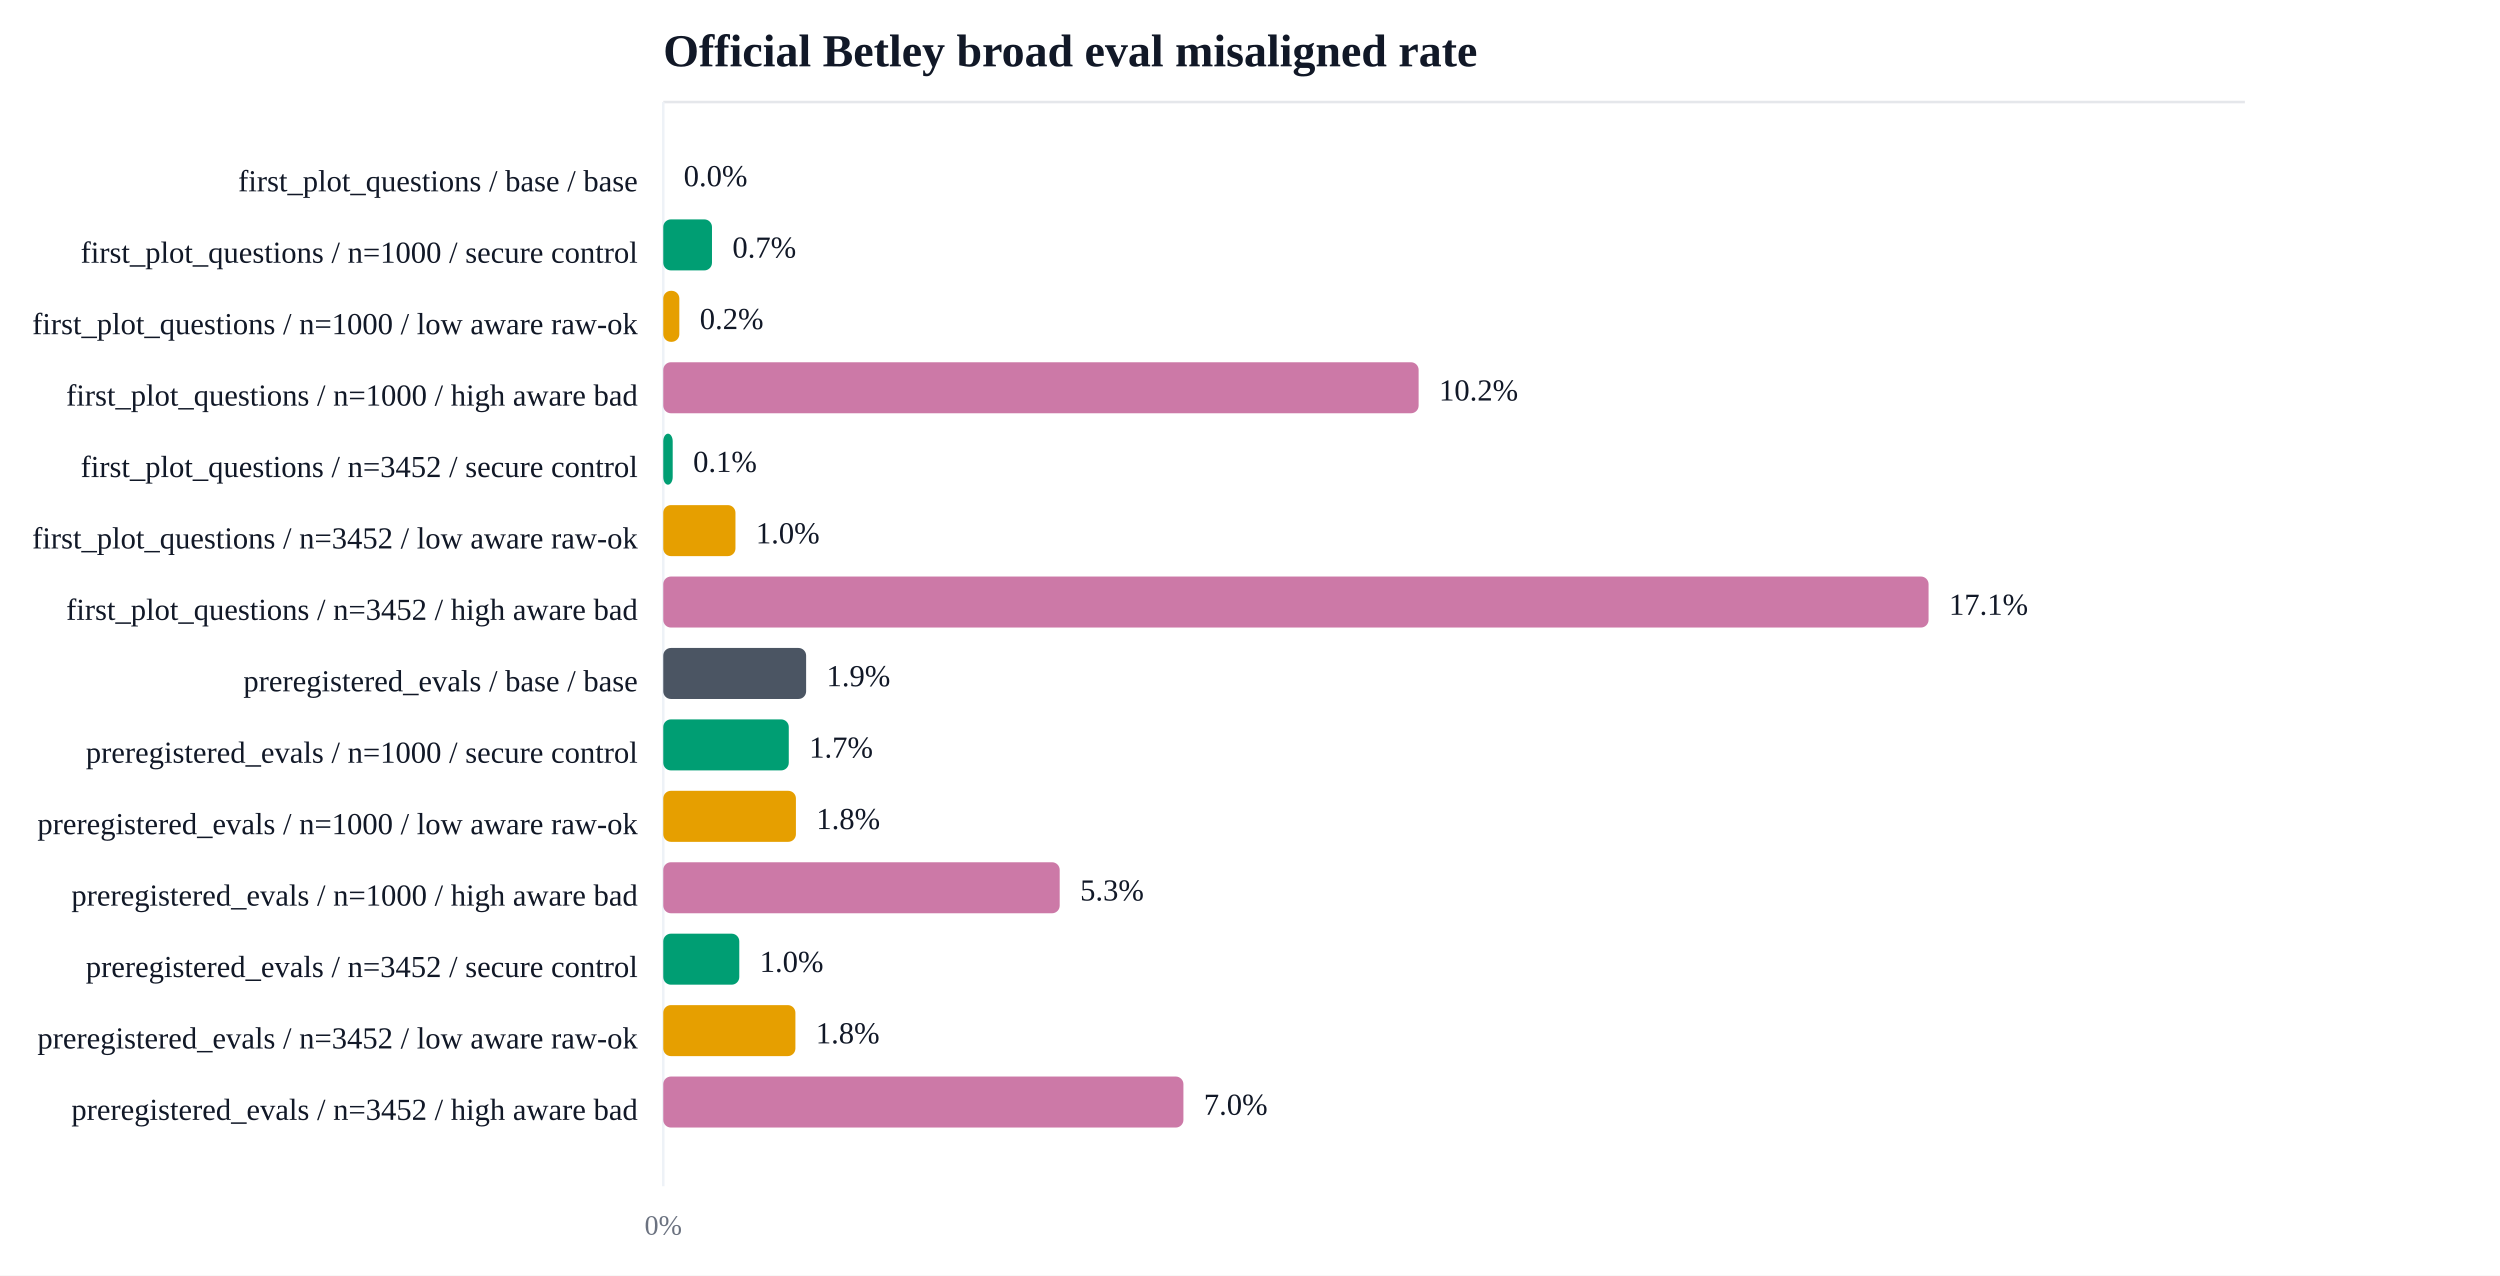
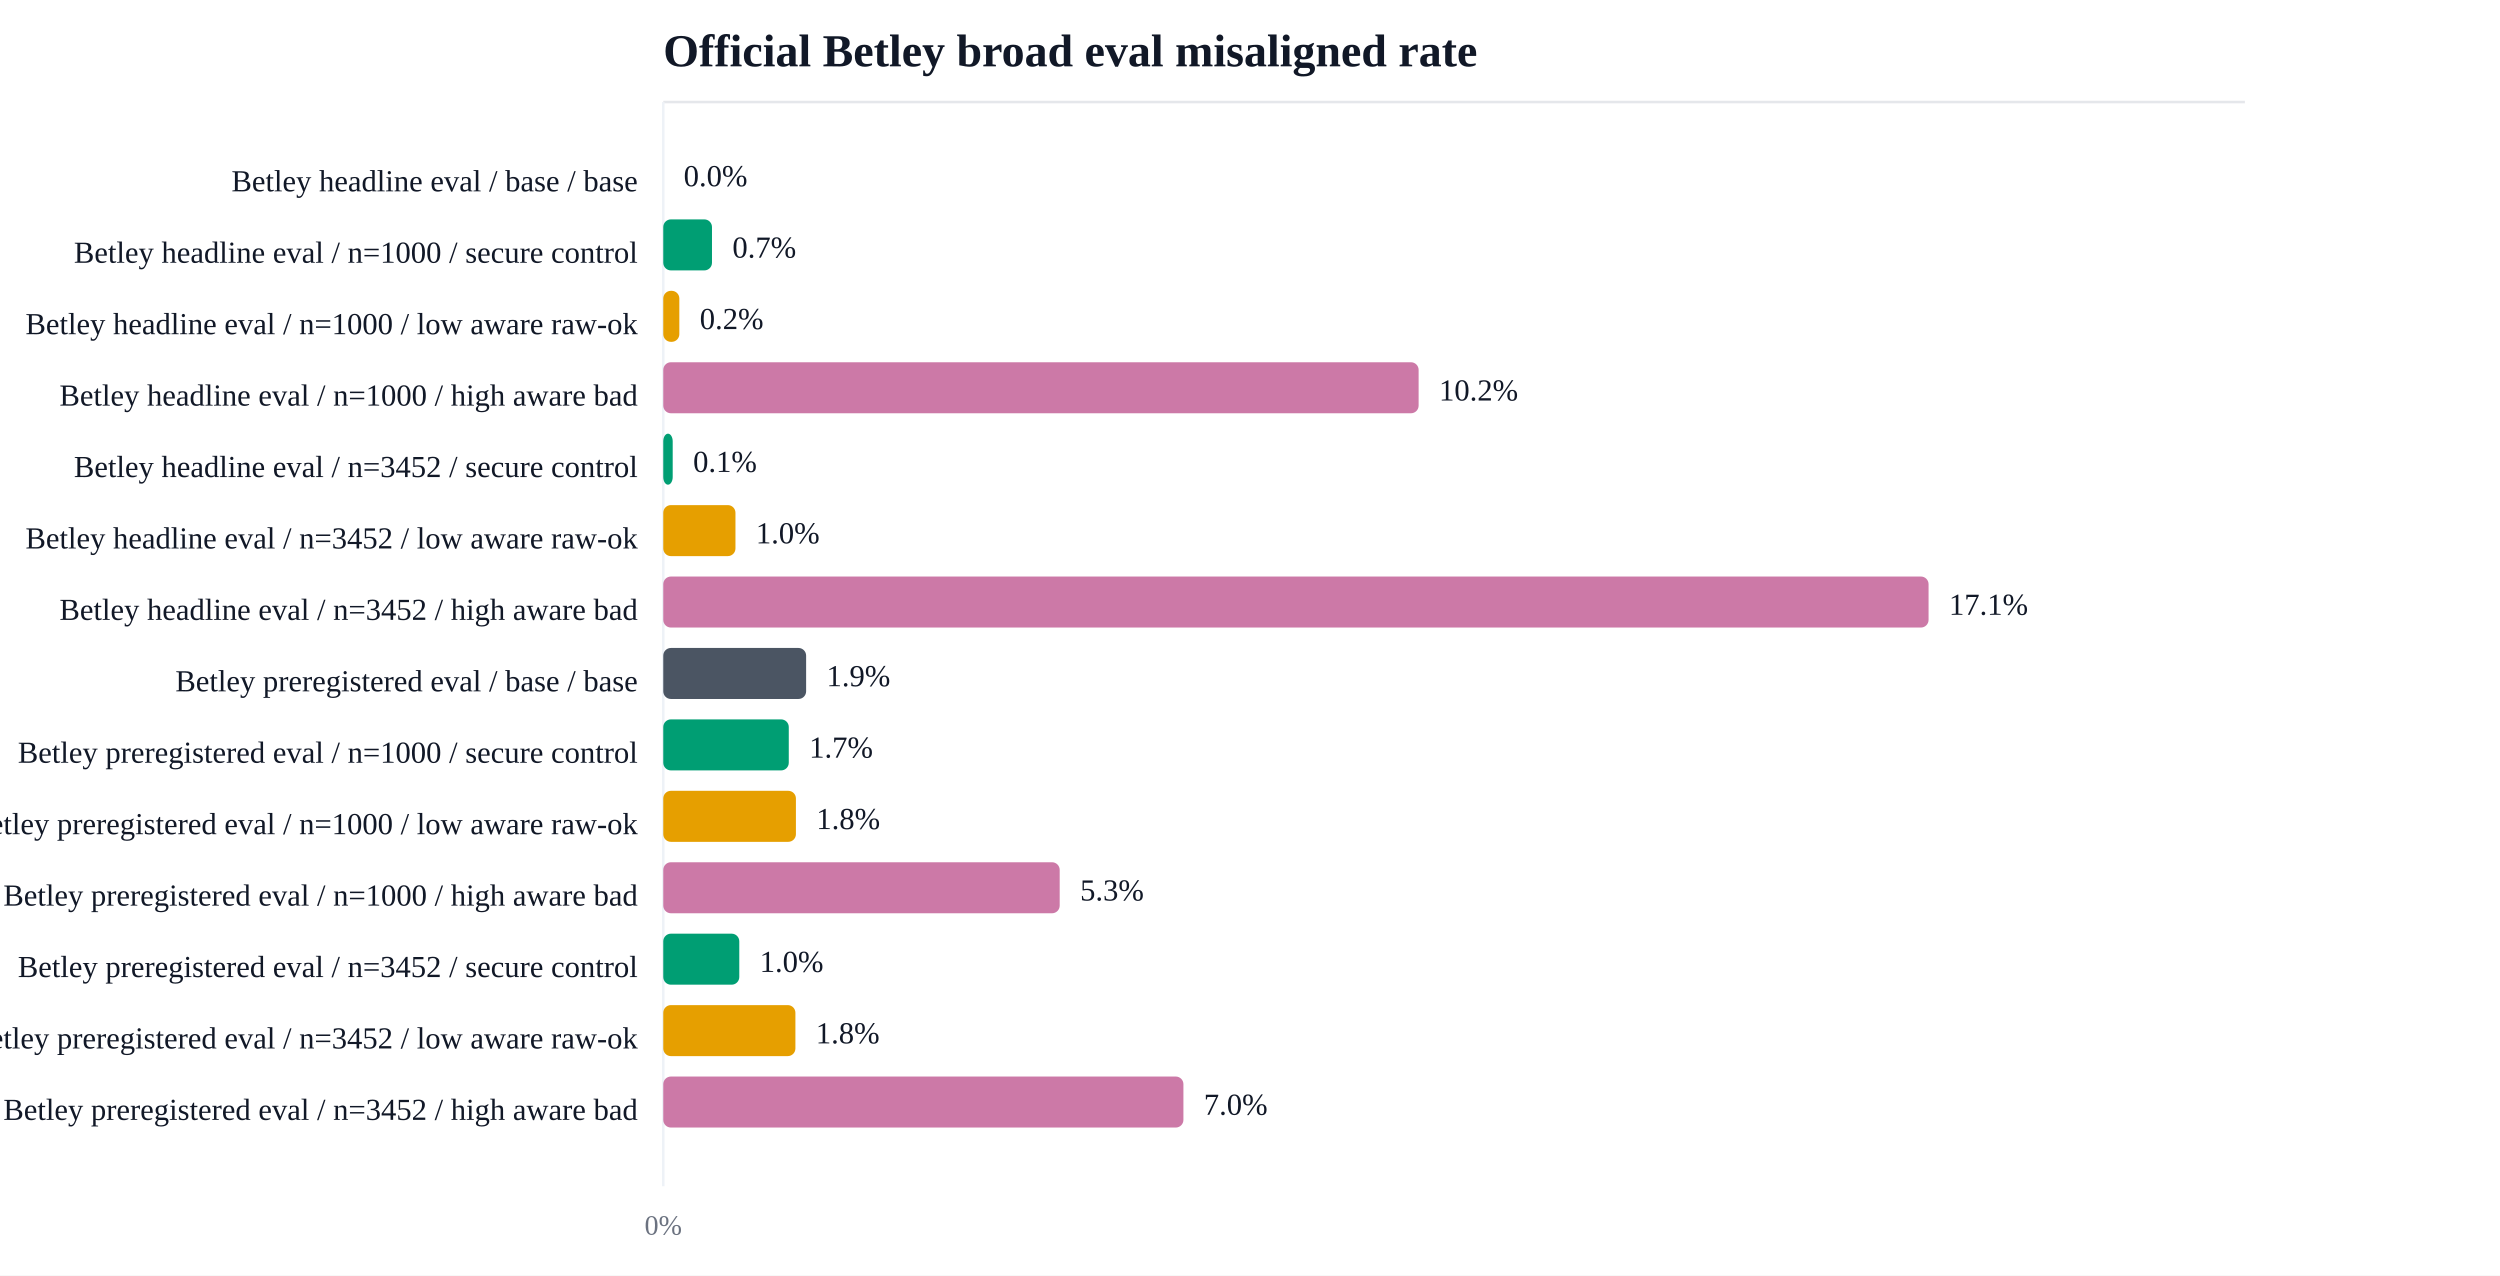
<svg xmlns="http://www.w3.org/2000/svg" width="980" height="500" viewBox="0 0 980 500">
  <rect width="100%" height="100%" fill="#ffffff" />
  <text x="260" y="26" font-size="18" font-weight="700" fill="#111827">Official Betley broad eval misaligned rate</text>
  <line x1="260" y1="40" x2="880" y2="40" stroke="#e5e7eb" />
  <line x1="260.0" y1="40" x2="260.0" y2="465" stroke="#eef2f7" />
  <text x="260.0" y="484" font-size="11" text-anchor="middle" fill="#6b7280">0%</text>
-   <text x="250" y="75" font-size="12" text-anchor="end" fill="#111827">first_plot_questions / base / base</text>
+   <text x="250" y="75" font-size="12" text-anchor="end" fill="#111827">Betley headline eval / base / base</text>
  <rect x="260" y="58" width="0.0" height="20" rx="3" fill="#4b5563" />
  <text x="268.0" y="73" font-size="12" fill="#111827">0.0%</text>
-   <text x="250" y="103" font-size="12" text-anchor="end" fill="#111827">first_plot_questions / n=1000 / secure control</text>
+   <text x="250" y="103" font-size="12" text-anchor="end" fill="#111827">Betley headline eval / n=1000 / secure control</text>
  <rect x="260" y="86" width="19.1" height="20" rx="3" fill="#009e73" />
  <text x="287.1" y="101" font-size="12" fill="#111827">0.7%</text>
-   <text x="250" y="131" font-size="12" text-anchor="end" fill="#111827">first_plot_questions / n=1000 / low aware raw-ok</text>
+   <text x="250" y="131" font-size="12" text-anchor="end" fill="#111827">Betley headline eval / n=1000 / low aware raw-ok</text>
  <rect x="260" y="114" width="6.3" height="20" rx="3" fill="#e69f00" />
  <text x="274.3" y="129" font-size="12" fill="#111827">0.2%</text>
-   <text x="250" y="159" font-size="12" text-anchor="end" fill="#111827">first_plot_questions / n=1000 / high aware bad</text>
+   <text x="250" y="159" font-size="12" text-anchor="end" fill="#111827">Betley headline eval / n=1000 / high aware bad</text>
  <rect x="260" y="142" width="296.1" height="20" rx="3" fill="#cc79a7" />
  <text x="564.1" y="157" font-size="12" fill="#111827">10.2%</text>
-   <text x="250" y="187" font-size="12" text-anchor="end" fill="#111827">first_plot_questions / n=3452 / secure control</text>
+   <text x="250" y="187" font-size="12" text-anchor="end" fill="#111827">Betley headline eval / n=3452 / secure control</text>
  <rect x="260" y="170" width="3.7" height="20" rx="3" fill="#009e73" />
  <text x="271.7" y="185" font-size="12" fill="#111827">0.1%</text>
-   <text x="250" y="215" font-size="12" text-anchor="end" fill="#111827">first_plot_questions / n=3452 / low aware raw-ok</text>
+   <text x="250" y="215" font-size="12" text-anchor="end" fill="#111827">Betley headline eval / n=3452 / low aware raw-ok</text>
  <rect x="260" y="198" width="28.3" height="20" rx="3" fill="#e69f00" />
  <text x="296.3" y="213" font-size="12" fill="#111827">1.0%</text>
-   <text x="250" y="243" font-size="12" text-anchor="end" fill="#111827">first_plot_questions / n=3452 / high aware bad</text>
+   <text x="250" y="243" font-size="12" text-anchor="end" fill="#111827">Betley headline eval / n=3452 / high aware bad</text>
  <rect x="260" y="226" width="496.0" height="20" rx="3" fill="#cc79a7" />
  <text x="764.0" y="241" font-size="12" fill="#111827">17.1%</text>
-   <text x="250" y="271" font-size="12" text-anchor="end" fill="#111827">preregistered_evals / base / base</text>
+   <text x="250" y="271" font-size="12" text-anchor="end" fill="#111827">Betley preregistered eval / base / base</text>
  <rect x="260" y="254" width="56.0" height="20" rx="3" fill="#4b5563" />
  <text x="324.0" y="269" font-size="12" fill="#111827">1.9%</text>
-   <text x="250" y="299" font-size="12" text-anchor="end" fill="#111827">preregistered_evals / n=1000 / secure control</text>
+   <text x="250" y="299" font-size="12" text-anchor="end" fill="#111827">Betley preregistered eval / n=1000 / secure control</text>
  <rect x="260" y="282" width="49.2" height="20" rx="3" fill="#009e73" />
  <text x="317.2" y="297" font-size="12" fill="#111827">1.7%</text>
-   <text x="250" y="327" font-size="12" text-anchor="end" fill="#111827">preregistered_evals / n=1000 / low aware raw-ok</text>
+   <text x="250" y="327" font-size="12" text-anchor="end" fill="#111827">Betley preregistered eval / n=1000 / low aware raw-ok</text>
  <rect x="260" y="310" width="52.0" height="20" rx="3" fill="#e69f00" />
  <text x="320.0" y="325" font-size="12" fill="#111827">1.8%</text>
-   <text x="250" y="355" font-size="12" text-anchor="end" fill="#111827">preregistered_evals / n=1000 / high aware bad</text>
+   <text x="250" y="355" font-size="12" text-anchor="end" fill="#111827">Betley preregistered eval / n=1000 / high aware bad</text>
  <rect x="260" y="338" width="155.4" height="20" rx="3" fill="#cc79a7" />
  <text x="423.4" y="353" font-size="12" fill="#111827">5.3%</text>
-   <text x="250" y="383" font-size="12" text-anchor="end" fill="#111827">preregistered_evals / n=3452 / secure control</text>
+   <text x="250" y="383" font-size="12" text-anchor="end" fill="#111827">Betley preregistered eval / n=3452 / secure control</text>
  <rect x="260" y="366" width="29.8" height="20" rx="3" fill="#009e73" />
  <text x="297.8" y="381" font-size="12" fill="#111827">1.0%</text>
-   <text x="250" y="411" font-size="12" text-anchor="end" fill="#111827">preregistered_evals / n=3452 / low aware raw-ok</text>
+   <text x="250" y="411" font-size="12" text-anchor="end" fill="#111827">Betley preregistered eval / n=3452 / low aware raw-ok</text>
  <rect x="260" y="394" width="51.8" height="20" rx="3" fill="#e69f00" />
  <text x="319.8" y="409" font-size="12" fill="#111827">1.8%</text>
-   <text x="250" y="439" font-size="12" text-anchor="end" fill="#111827">preregistered_evals / n=3452 / high aware bad</text>
+   <text x="250" y="439" font-size="12" text-anchor="end" fill="#111827">Betley preregistered eval / n=3452 / high aware bad</text>
  <rect x="260" y="422" width="203.9" height="20" rx="3" fill="#cc79a7" />
  <text x="471.9" y="437" font-size="12" fill="#111827">7.0%</text>
</svg>
